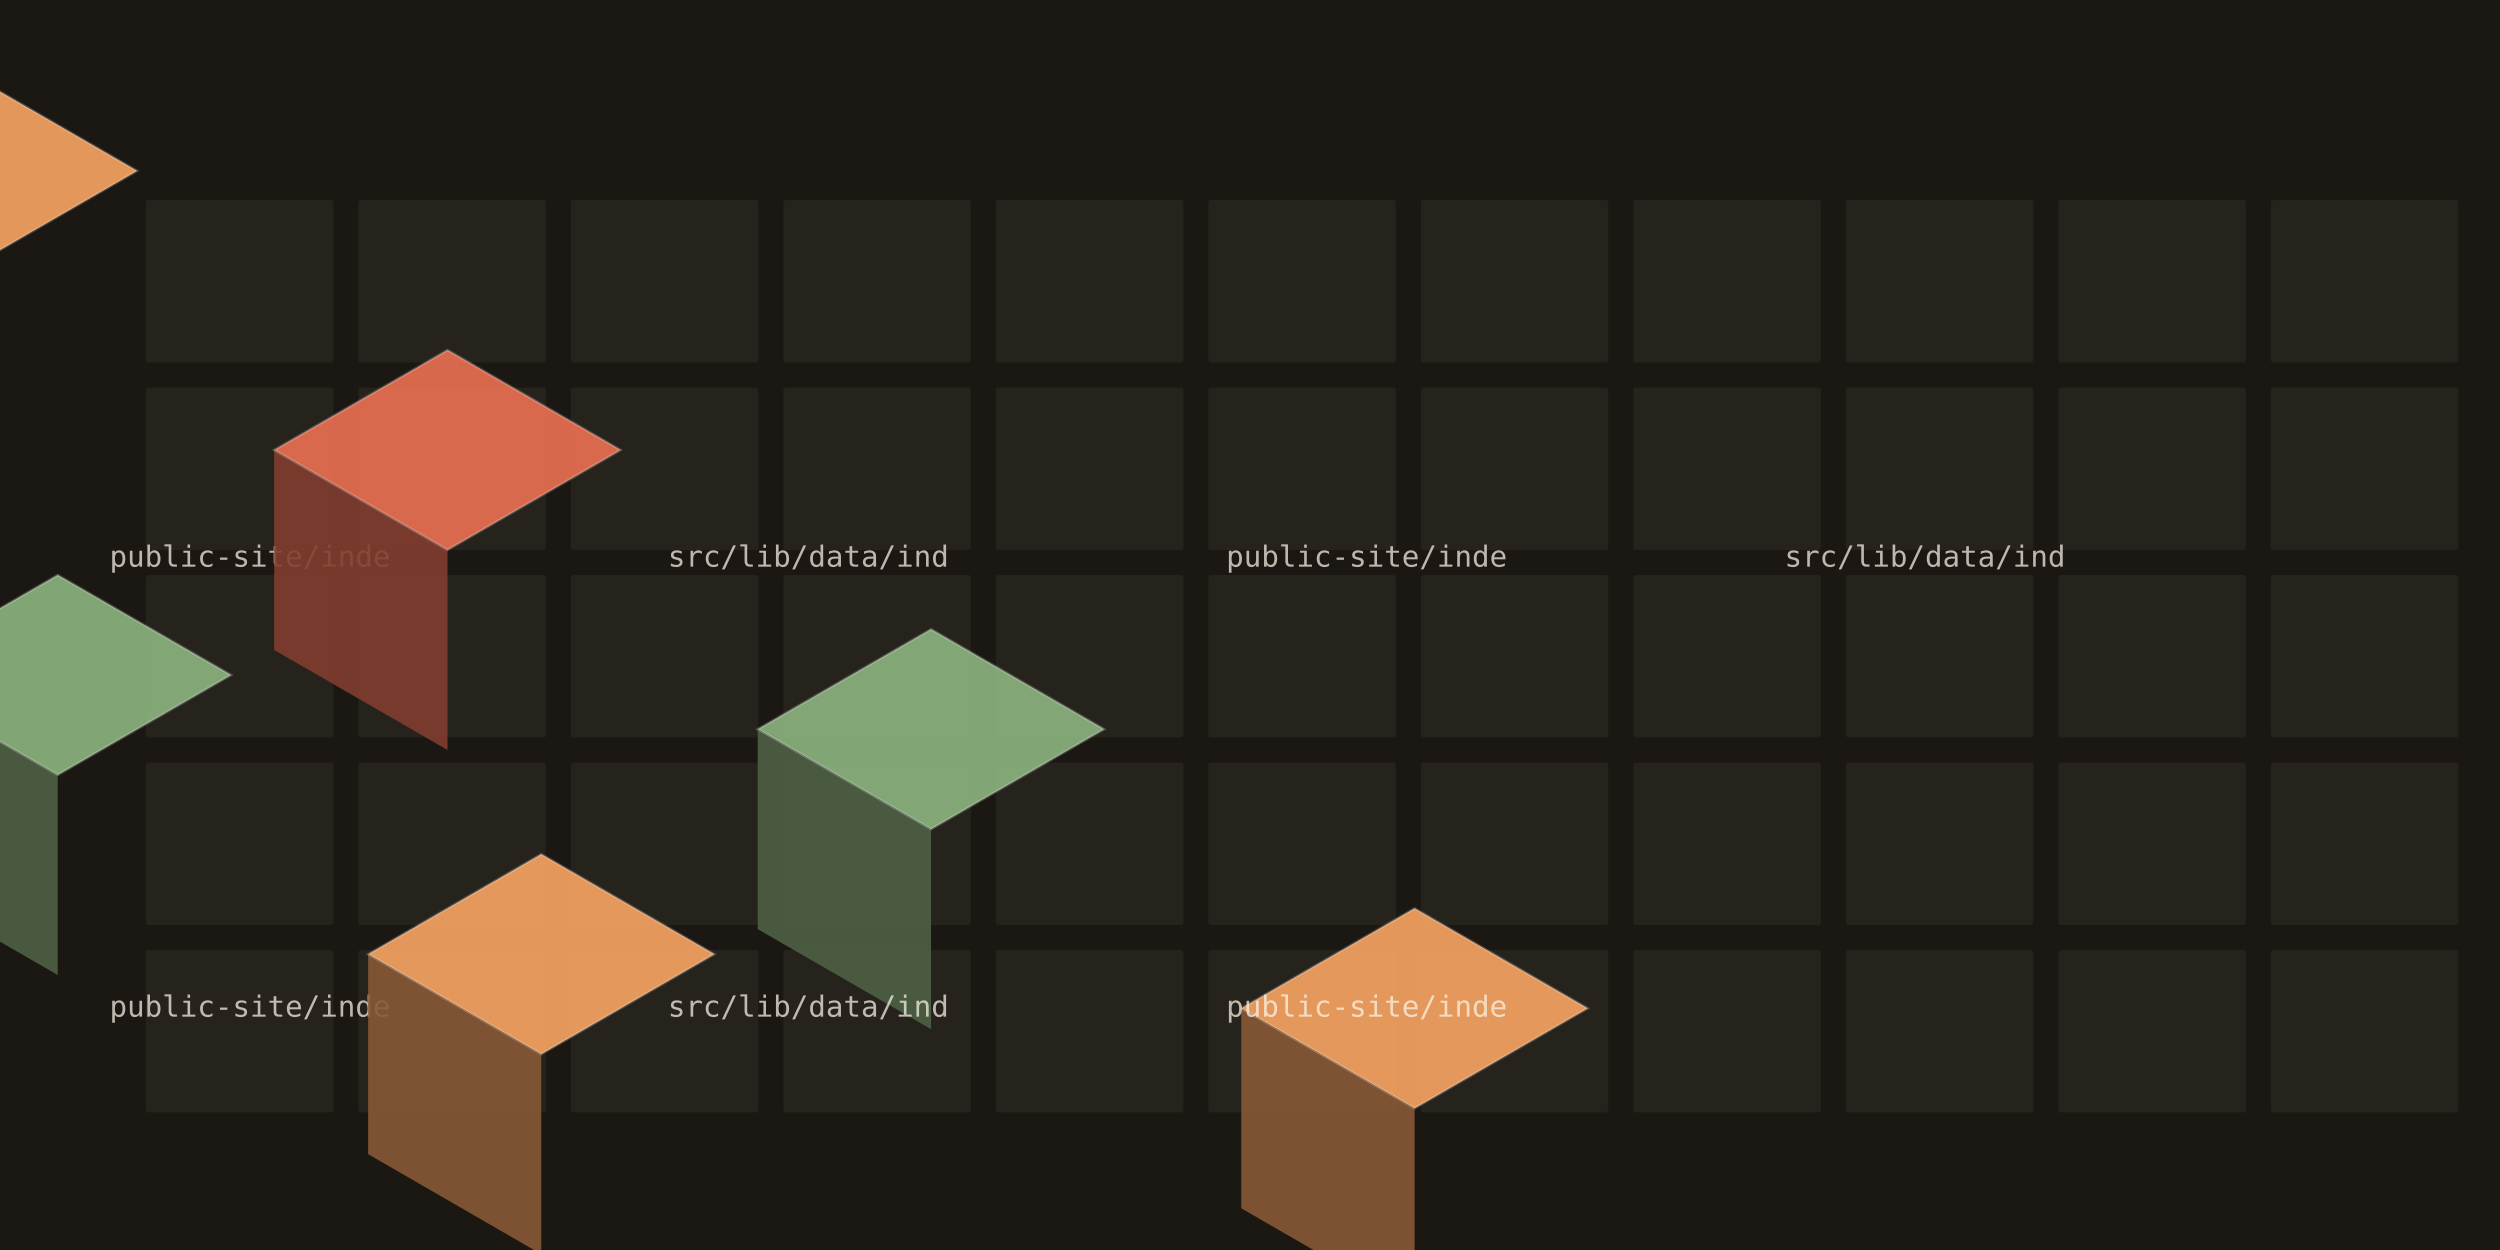
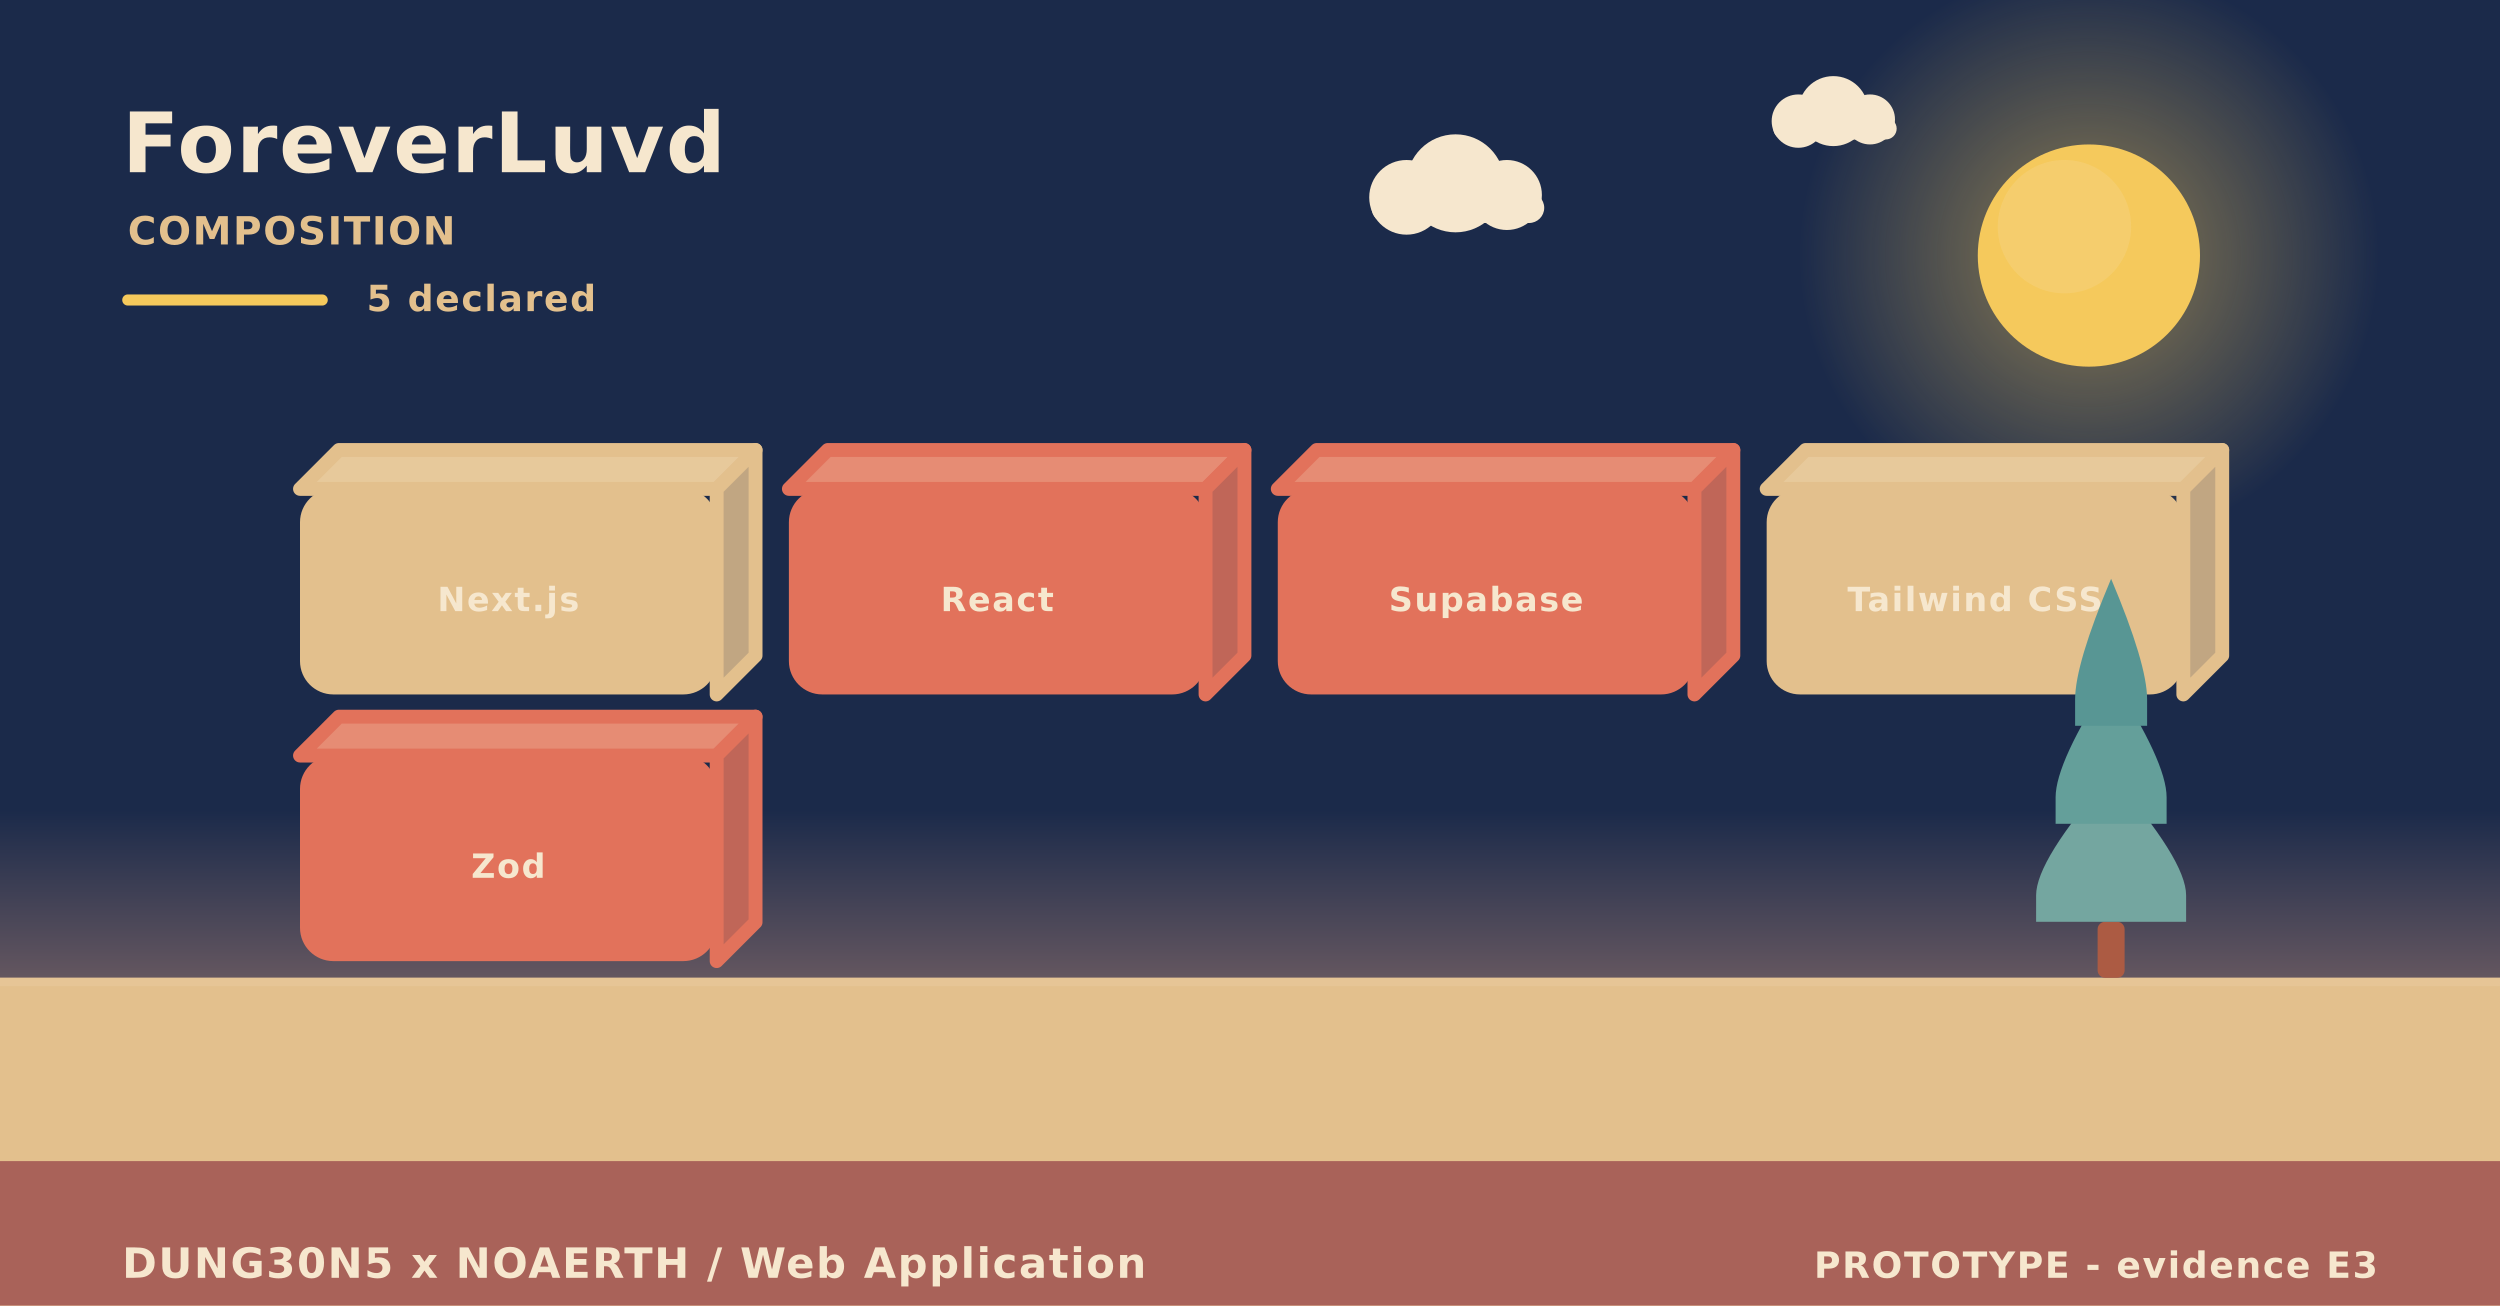
- <svg xmlns="http://www.w3.org/2000/svg" viewBox="0 0 1200 600" width="1200" height="600" role="img" aria-label="ForeverLuvd component map">
-   <rect width="1200" height="600" fill="#1b1712" />
-   <defs>
-     <linearGradient id="gc" x1="0" y1="0" x2="1" y2="1">
-       <stop offset="0%" stop-color="#f4a261" />
-       <stop offset="100%" stop-color="#e76f51" />
-     </linearGradient>
-   </defs>
-   <rect x="70.00" y="96.00" width="90.00" height="78.00" rx="1.20" fill="#fdf6e9" opacity="0.05" />
-   <rect x="172.00" y="96.00" width="90.00" height="78.00" rx="1.20" fill="#fdf6e9" opacity="0.05" />
-   <rect x="274.00" y="96.00" width="90.00" height="78.00" rx="1.20" fill="#fdf6e9" opacity="0.05" />
-   <rect x="376.00" y="96.00" width="90.00" height="78.00" rx="1.20" fill="#fdf6e9" opacity="0.05" />
-   <rect x="478.00" y="96.00" width="90.00" height="78.00" rx="1.20" fill="#fdf6e9" opacity="0.05" />
-   <rect x="580.00" y="96.00" width="90.00" height="78.00" rx="1.20" fill="#fdf6e9" opacity="0.05" />
-   <rect x="682.00" y="96.00" width="90.00" height="78.00" rx="1.20" fill="#fdf6e9" opacity="0.05" />
-   <rect x="784.00" y="96.00" width="90.00" height="78.00" rx="1.20" fill="#fdf6e9" opacity="0.05" />
-   <rect x="886.00" y="96.00" width="90.00" height="78.00" rx="1.20" fill="#fdf6e9" opacity="0.05" />
-   <rect x="988.00" y="96.00" width="90.00" height="78.00" rx="1.20" fill="#fdf6e9" opacity="0.05" />
-   <rect x="1090.00" y="96.00" width="90.00" height="78.00" rx="1.20" fill="#fdf6e9" opacity="0.05" />
-   <rect x="70.00" y="186.00" width="90.00" height="78.00" rx="1.20" fill="#fdf6e9" opacity="0.05" />
-   <rect x="172.00" y="186.00" width="90.00" height="78.00" rx="1.20" fill="#fdf6e9" opacity="0.05" />
-   <rect x="274.00" y="186.00" width="90.00" height="78.00" rx="1.20" fill="#fdf6e9" opacity="0.05" />
-   <rect x="376.00" y="186.00" width="90.00" height="78.00" rx="1.20" fill="#fdf6e9" opacity="0.05" />
-   <rect x="478.00" y="186.00" width="90.00" height="78.00" rx="1.20" fill="#fdf6e9" opacity="0.05" />
-   <rect x="580.00" y="186.00" width="90.00" height="78.00" rx="1.20" fill="#fdf6e9" opacity="0.05" />
-   <rect x="682.00" y="186.00" width="90.00" height="78.00" rx="1.20" fill="#fdf6e9" opacity="0.05" />
-   <rect x="784.00" y="186.00" width="90.00" height="78.00" rx="1.20" fill="#fdf6e9" opacity="0.05" />
-   <rect x="886.00" y="186.00" width="90.00" height="78.00" rx="1.20" fill="#fdf6e9" opacity="0.05" />
-   <rect x="988.00" y="186.00" width="90.00" height="78.00" rx="1.20" fill="#fdf6e9" opacity="0.05" />
-   <rect x="1090.00" y="186.00" width="90.00" height="78.00" rx="1.20" fill="#fdf6e9" opacity="0.05" />
-   <rect x="70.00" y="276.00" width="90.00" height="78.00" rx="1.20" fill="#fdf6e9" opacity="0.05" />
-   <rect x="172.00" y="276.00" width="90.00" height="78.00" rx="1.20" fill="#fdf6e9" opacity="0.05" />
-   <rect x="274.00" y="276.00" width="90.00" height="78.00" rx="1.20" fill="#fdf6e9" opacity="0.05" />
-   <rect x="376.00" y="276.00" width="90.00" height="78.00" rx="1.20" fill="#fdf6e9" opacity="0.05" />
-   <rect x="478.00" y="276.00" width="90.00" height="78.00" rx="1.20" fill="#fdf6e9" opacity="0.05" />
-   <rect x="580.00" y="276.00" width="90.00" height="78.00" rx="1.20" fill="#fdf6e9" opacity="0.05" />
-   <rect x="682.00" y="276.00" width="90.00" height="78.00" rx="1.20" fill="#fdf6e9" opacity="0.05" />
-   <rect x="784.00" y="276.00" width="90.00" height="78.00" rx="1.20" fill="#fdf6e9" opacity="0.05" />
-   <rect x="886.00" y="276.00" width="90.00" height="78.00" rx="1.20" fill="#fdf6e9" opacity="0.05" />
-   <rect x="988.00" y="276.00" width="90.00" height="78.00" rx="1.20" fill="#fdf6e9" opacity="0.05" />
-   <rect x="1090.00" y="276.00" width="90.00" height="78.00" rx="1.20" fill="#fdf6e9" opacity="0.05" />
-   <rect x="70.00" y="366.00" width="90.00" height="78.00" rx="1.20" fill="#fdf6e9" opacity="0.05" />
-   <rect x="172.00" y="366.00" width="90.00" height="78.00" rx="1.20" fill="#fdf6e9" opacity="0.05" />
-   <rect x="274.00" y="366.00" width="90.00" height="78.00" rx="1.20" fill="#fdf6e9" opacity="0.05" />
-   <rect x="376.00" y="366.00" width="90.00" height="78.00" rx="1.20" fill="#fdf6e9" opacity="0.05" />
-   <rect x="478.00" y="366.00" width="90.00" height="78.00" rx="1.20" fill="#fdf6e9" opacity="0.05" />
-   <rect x="580.00" y="366.00" width="90.00" height="78.00" rx="1.20" fill="#fdf6e9" opacity="0.05" />
-   <rect x="682.00" y="366.00" width="90.00" height="78.00" rx="1.20" fill="#fdf6e9" opacity="0.05" />
-   <rect x="784.00" y="366.00" width="90.00" height="78.00" rx="1.20" fill="#fdf6e9" opacity="0.05" />
-   <rect x="886.00" y="366.00" width="90.00" height="78.00" rx="1.20" fill="#fdf6e9" opacity="0.05" />
-   <rect x="988.00" y="366.00" width="90.00" height="78.00" rx="1.20" fill="#fdf6e9" opacity="0.05" />
-   <rect x="1090.00" y="366.00" width="90.00" height="78.00" rx="1.20" fill="#fdf6e9" opacity="0.05" />
-   <rect x="70.00" y="456.00" width="90.00" height="78.00" rx="1.20" fill="#fdf6e9" opacity="0.05" />
-   <rect x="172.00" y="456.00" width="90.00" height="78.00" rx="1.20" fill="#fdf6e9" opacity="0.05" />
-   <rect x="274.00" y="456.00" width="90.00" height="78.00" rx="1.20" fill="#fdf6e9" opacity="0.05" />
-   <rect x="376.00" y="456.00" width="90.00" height="78.00" rx="1.20" fill="#fdf6e9" opacity="0.05" />
-   <rect x="478.00" y="456.00" width="90.00" height="78.00" rx="1.20" fill="#fdf6e9" opacity="0.05" />
-   <rect x="580.00" y="456.00" width="90.00" height="78.00" rx="1.20" fill="#fdf6e9" opacity="0.05" />
-   <rect x="682.00" y="456.00" width="90.00" height="78.00" rx="1.20" fill="#fdf6e9" opacity="0.05" />
-   <rect x="784.00" y="456.00" width="90.00" height="78.00" rx="1.20" fill="#fdf6e9" opacity="0.05" />
-   <rect x="886.00" y="456.00" width="90.00" height="78.00" rx="1.20" fill="#fdf6e9" opacity="0.05" />
-   <rect x="988.00" y="456.00" width="90.00" height="78.00" rx="1.20" fill="#fdf6e9" opacity="0.05" />
-   <rect x="1090.00" y="456.00" width="90.00" height="78.00" rx="1.20" fill="#fdf6e9" opacity="0.05" />
-   <g transform="rotate(0 120 140)">
-     <polygon points="-17.3,34.0 65.8,82.0 -17.3,130.0 -100.5,82.0" fill="#f4a261" opacity="0.92" />
-     <polygon points="-100.5,82.0 -17.3,130.0 -17.3,226.0 -100.5,178.0" fill="#865935" opacity="0.9" />
-     <polygon points="-17.3,34.0 65.8,82.0 -17.3,130.0 -100.5,82.0" fill="none" stroke="rgba(255,255,255,0.220)" stroke-width="1.2" />
-     <animateTransform attributeName="transform" type="rotate" values="-32.0 0.00 0.00 0.0 0.00 0.00" dur="7.15s" begin="0.0s" repeatCount="indefinite" />
+ <svg xmlns="http://www.w3.org/2000/svg" width="900" height="470" viewBox="0 0 900 470" role="img" aria-label="ForeverLuvd - how it is composed">
+   <linearGradient id="skyc" x1="0" y1="0" x2="0" y2="1">
+     <stop offset="0" stop-color="#1b2a4a" />
+     <stop offset="0.62" stop-color="#1b2a4a" />
+     <stop offset="1" stop-color="#f3ad8a" />
+   </linearGradient>
+   <rect width="900" height="470" fill="url(#skyc)" />
+   <radialGradient id="sunc">
+     <stop offset="0.35" stop-color="#f5c95c" stop-opacity="0.34" />
+     <stop offset="1" stop-color="#f5c95c" stop-opacity="0" />
+   </radialGradient>
+   <circle cx="752" cy="92" r="104" fill="url(#sunc)" />
+   <circle cx="752" cy="92" r="40" fill="#f5c95c" />
+   <circle cx="743.2" cy="81.6" r="24" fill="#f5d27e" opacity="0.5" />
+   <g>
+     <circle cx="524" cy="66" r="17.64" fill="#f6e7ce" />
+     <circle cx="506.36" cy="71.04" r="13.44" fill="#f6e7ce" />
+     <circle cx="542.48" cy="70.2" r="12.6" fill="#f6e7ce" />
+     <rect x="493.76" y="69.36" width="62.16" height="10.92" rx="5.46" fill="#f6e7ce" />
+     <animateTransform attributeName="transform" type="translate" values="0 0;24 0;0 0" dur="36s" begin="0s" repeatCount="indefinite" />
  </g>
-   <text x="120" y="272" font-family="ui-monospace,Menlo,monospace" font-size="14" fill="rgba(253,246,233,0.720)" text-anchor="middle">public-site/inde</text>
-   <g transform="rotate(0 388 140)">
-     <polygon points="214.8,168.0 297.9,216.0 214.8,264.0 131.6,216.0" fill="#e76f51" opacity="0.92" />
-     <polygon points="131.6,216.0 214.8,264.0 214.8,360.0 131.6,312.0" fill="#7f3d2d" opacity="0.9" />
-     <polygon points="214.8,168.0 297.9,216.0 214.8,264.0 131.6,216.0" fill="none" stroke="rgba(255,255,255,0.220)" stroke-width="1.2" />
-     <animateTransform attributeName="transform" type="rotate" values="-32.0 0.00 0.00 0.0 0.00 0.00" dur="7.15s" begin="0.4s" repeatCount="indefinite" />
+   <g>
+     <circle cx="660" cy="40" r="12.6" fill="#f6e7ce" />
+     <circle cx="647.4" cy="43.6" r="9.6" fill="#f6e7ce" />
+     <circle cx="673.2" cy="43" r="9" fill="#f6e7ce" />
+     <rect x="638.4" y="42.4" width="44.4" height="7.8" rx="3.9" fill="#f6e7ce" />
+     <animateTransform attributeName="transform" type="translate" values="0 0;-18 0;0 0" dur="46s" begin="3s" repeatCount="indefinite" />
  </g>
-   <text x="388" y="272" font-family="ui-monospace,Menlo,monospace" font-size="14" fill="rgba(253,246,233,0.720)" text-anchor="middle">src/lib/data/ind</text>
-   <g transform="rotate(0 656 140)">
-     <polygon points="446.9,302.0 530.0,350.0 446.9,398.0 363.7,350.0" fill="#8ab17d" opacity="0.92" />
-     <polygon points="363.7,350.0 446.9,398.0 446.9,494.0 363.7,446.0" fill="#4c6145" opacity="0.9" />
-     <polygon points="446.9,302.0 530.0,350.0 446.9,398.0 363.7,350.0" fill="none" stroke="rgba(255,255,255,0.220)" stroke-width="1.2" />
-     <animateTransform attributeName="transform" type="rotate" values="-32.0 0.00 0.00 0.0 0.00 0.00" dur="7.15s" begin="0.8s" repeatCount="indefinite" />
+   <rect x="0" y="352" width="900" height="118" fill="#e3c08d" />
+   <rect x="0" y="352" width="900" height="3" fill="#e6c596" />
+   <text x="44" y="62" font-family="Verdana,DejaVu Sans,sans-serif" font-size="30" font-weight="700" letter-spacing="0.6" fill="#f6e7ce" text-anchor="start">ForeverLuvd</text>
+   <text x="46" y="88" font-family="Verdana,DejaVu Sans,sans-serif" font-size="14" font-weight="700" letter-spacing="0.6" fill="#e3c08d" text-anchor="start">COMPOSITION</text>
+   <rect x="44" y="106" width="74" height="4" rx="2" fill="#f5c95c" />
+   <text x="132" y="112" font-family="Verdana,DejaVu Sans,sans-serif" font-size="13" font-weight="700" letter-spacing="0.6" fill="#e3c08d" text-anchor="start">5 declared</text>
+   <g>
+     <path d="M108,176 L258,176 L272,162 L122,162 Z" fill="#e7c99b" stroke="#e3c08d" stroke-width="5" stroke-linejoin="round" />
+     <path d="M258,176 L272,162 L272,236 L258,250 Z" fill="#c1a682" stroke="#e3c08d" stroke-width="5" stroke-linejoin="round" />
+     <rect x="108" y="176" width="150" height="74" rx="12" fill="#e3c08d" />
+     <animateTransform attributeName="transform" type="translate" values="0 10;0 0" dur="0.75s" begin="0s" fill="freeze" />
  </g>
-   <text x="656" y="272" font-family="ui-monospace,Menlo,monospace" font-size="14" fill="rgba(253,246,233,0.720)" text-anchor="middle">public-site/inde</text>
-   <g transform="rotate(0 924 140)">
-     <polygon points="679.0,436.0 762.1,484.0 679.0,532.0 595.8,484.0" fill="#f4a261" opacity="0.92" />
-     <polygon points="595.8,484.0 679.0,532.0 679.0,628.0 595.8,580.0" fill="#865935" opacity="0.9" />
-     <polygon points="679.0,436.0 762.1,484.0 679.0,532.0 595.8,484.0" fill="none" stroke="rgba(255,255,255,0.220)" stroke-width="1.2" />
-     <animateTransform attributeName="transform" type="rotate" values="-32.0 0.00 0.00 0.0 0.00 0.00" dur="7.15s" begin="1.2s" repeatCount="indefinite" />
+   <text x="183" y="220" font-family="Verdana,DejaVu Sans,sans-serif" font-size="12" font-weight="700" letter-spacing="0.6" fill="#f6e7ce" text-anchor="middle">Next.js</text>
+   <g>
+     <path d="M284,176 L434,176 L448,162 L298,162 Z" fill="#e68c74" stroke="#e2725b" stroke-width="5" stroke-linejoin="round" />
+     <path d="M434,176 L448,162 L448,236 L434,250 Z" fill="#c06658" stroke="#e2725b" stroke-width="5" stroke-linejoin="round" />
+     <rect x="284" y="176" width="150" height="74" rx="12" fill="#e2725b" />
+     <animateTransform attributeName="transform" type="translate" values="0 10;0 0" dur="0.75s" begin="0.16s" fill="freeze" />
  </g>
-   <text x="924" y="272" font-family="ui-monospace,Menlo,monospace" font-size="14" fill="rgba(253,246,233,0.720)" text-anchor="middle">src/lib/data/ind</text>
-   <g transform="rotate(0 120 356)">
-     <polygon points="-204.4,142.0 -121.2,190.0 -204.4,238.0 -287.5,190.0" fill="#e76f51" opacity="0.92" />
-     <polygon points="-287.5,190.0 -204.4,238.0 -204.4,334.0 -287.5,286.0" fill="#7f3d2d" opacity="0.9" />
-     <polygon points="-204.4,142.0 -121.2,190.0 -204.4,238.0 -287.5,190.0" fill="none" stroke="rgba(255,255,255,0.220)" stroke-width="1.2" />
-     <animateTransform attributeName="transform" type="rotate" values="-32.0 0.00 0.00 0.0 0.00 0.00" dur="7.15s" begin="1.6s" repeatCount="indefinite" />
+   <text x="359" y="220" font-family="Verdana,DejaVu Sans,sans-serif" font-size="12" font-weight="700" letter-spacing="0.6" fill="#f6e7ce" text-anchor="middle">React</text>
+   <g>
+     <path d="M460,176 L610,176 L624,162 L474,162 Z" fill="#e68c74" stroke="#e2725b" stroke-width="5" stroke-linejoin="round" />
+     <path d="M610,176 L624,162 L624,236 L610,250 Z" fill="#c06658" stroke="#e2725b" stroke-width="5" stroke-linejoin="round" />
+     <rect x="460" y="176" width="150" height="74" rx="12" fill="#e2725b" />
+     <animateTransform attributeName="transform" type="translate" values="0 10;0 0" dur="0.75s" begin="0.32s" fill="freeze" />
  </g>
-   <text x="120" y="488" font-family="ui-monospace,Menlo,monospace" font-size="14" fill="rgba(253,246,233,0.720)" text-anchor="middle">public-site/inde</text>
-   <g transform="rotate(0 388 356)">
-     <polygon points="27.7,276.0 110.9,324.0 27.7,372.0 -55.4,324.0" fill="#8ab17d" opacity="0.92" />
-     <polygon points="-55.4,324.0 27.7,372.0 27.7,468.0 -55.4,420.0" fill="#4c6145" opacity="0.9" />
-     <polygon points="27.7,276.0 110.9,324.0 27.7,372.0 -55.4,324.0" fill="none" stroke="rgba(255,255,255,0.220)" stroke-width="1.2" />
-     <animateTransform attributeName="transform" type="rotate" values="-32.0 0.00 0.00 0.0 0.00 0.00" dur="7.15s" begin="2.0s" repeatCount="indefinite" />
+   <text x="535" y="220" font-family="Verdana,DejaVu Sans,sans-serif" font-size="12" font-weight="700" letter-spacing="0.6" fill="#f6e7ce" text-anchor="middle">Supabase</text>
+   <g>
+     <path d="M636,176 L786,176 L800,162 L650,162 Z" fill="#e7c99b" stroke="#e3c08d" stroke-width="5" stroke-linejoin="round" />
+     <path d="M786,176 L800,162 L800,236 L786,250 Z" fill="#c1a682" stroke="#e3c08d" stroke-width="5" stroke-linejoin="round" />
+     <rect x="636" y="176" width="150" height="74" rx="12" fill="#e3c08d" />
+     <animateTransform attributeName="transform" type="translate" values="0 10;0 0" dur="0.75s" begin="0.48s" fill="freeze" />
  </g>
-   <text x="388" y="488" font-family="ui-monospace,Menlo,monospace" font-size="14" fill="rgba(253,246,233,0.720)" text-anchor="middle">src/lib/data/ind</text>
-   <g transform="rotate(0 656 356)">
-     <polygon points="259.8,410.0 342.9,458.0 259.8,506.0 176.7,458.0" fill="#f4a261" opacity="0.92" />
-     <polygon points="176.7,458.0 259.8,506.0 259.8,602.0 176.7,554.0" fill="#865935" opacity="0.9" />
-     <polygon points="259.8,410.0 342.9,458.0 259.8,506.0 176.7,458.0" fill="none" stroke="rgba(255,255,255,0.220)" stroke-width="1.2" />
-     <animateTransform attributeName="transform" type="rotate" values="-32.0 0.00 0.00 0.0 0.00 0.00" dur="7.15s" begin="2.4s" repeatCount="indefinite" />
+   <text x="711" y="220" font-family="Verdana,DejaVu Sans,sans-serif" font-size="12" font-weight="700" letter-spacing="0.6" fill="#f6e7ce" text-anchor="middle">Tailwind CSS</text>
+   <g>
+     <path d="M108,272 L258,272 L272,258 L122,258 Z" fill="#e68c74" stroke="#e2725b" stroke-width="5" stroke-linejoin="round" />
+     <path d="M258,272 L272,258 L272,332 L258,346 Z" fill="#c06658" stroke="#e2725b" stroke-width="5" stroke-linejoin="round" />
+     <rect x="108" y="272" width="150" height="74" rx="12" fill="#e2725b" />
+     <animateTransform attributeName="transform" type="translate" values="0 10;0 0" dur="0.75s" begin="0.64s" fill="freeze" />
  </g>
-   <text x="656" y="488" font-family="ui-monospace,Menlo,monospace" font-size="14" fill="rgba(253,246,233,0.720)" text-anchor="middle">public-site/inde</text>
+   <text x="183" y="316" font-family="Verdana,DejaVu Sans,sans-serif" font-size="12" font-weight="700" letter-spacing="0.6" fill="#f6e7ce" text-anchor="middle">Zod</text>
+   <rect x="755.14" y="331.84" width="9.72" height="20.16" rx="2.7" fill="#ac5b43" />
+   <path d="M760,278.92 Q733,309.61 733,322.31 Q733,331.84 733,331.84 L787,331.84 Q787,331.84 787,322.31 Q787,309.61 760,278.92 Z" fill="#74a6a0" />
+   <path d="M760,243.64 Q740.02,274.33 740.02,287.03 Q740.02,296.56 740.02,296.56 L779.98,296.56 Q779.98,296.56 779.98,287.03 Q779.98,274.33 760,243.64 Z" fill="#649f9a" />
+   <path d="M760,208.36 Q747.04,239.05 747.04,251.75 Q747.04,261.28 747.04,261.28 L772.96,261.28 Q772.96,261.28 772.96,251.75 Q772.96,239.05 760,208.36 Z" fill="#589694" />
+   <rect x="0" y="418" width="900" height="52" rx="0" fill="#a65c56" opacity="0.94" />
+   <text x="44" y="460" font-family="Verdana,DejaVu Sans,sans-serif" font-size="15" font-weight="700" letter-spacing="0.6" fill="#f6e7ce" text-anchor="start">DUNG30N5 x NOAERTH  /  Web Application</text>
+   <text x="856" y="460" font-family="Verdana,DejaVu Sans,sans-serif" font-size="13" font-weight="700" letter-spacing="0.6" fill="#f6e7ce" text-anchor="end">PROTOTYPE  -  evidence E3</text>
</svg>
